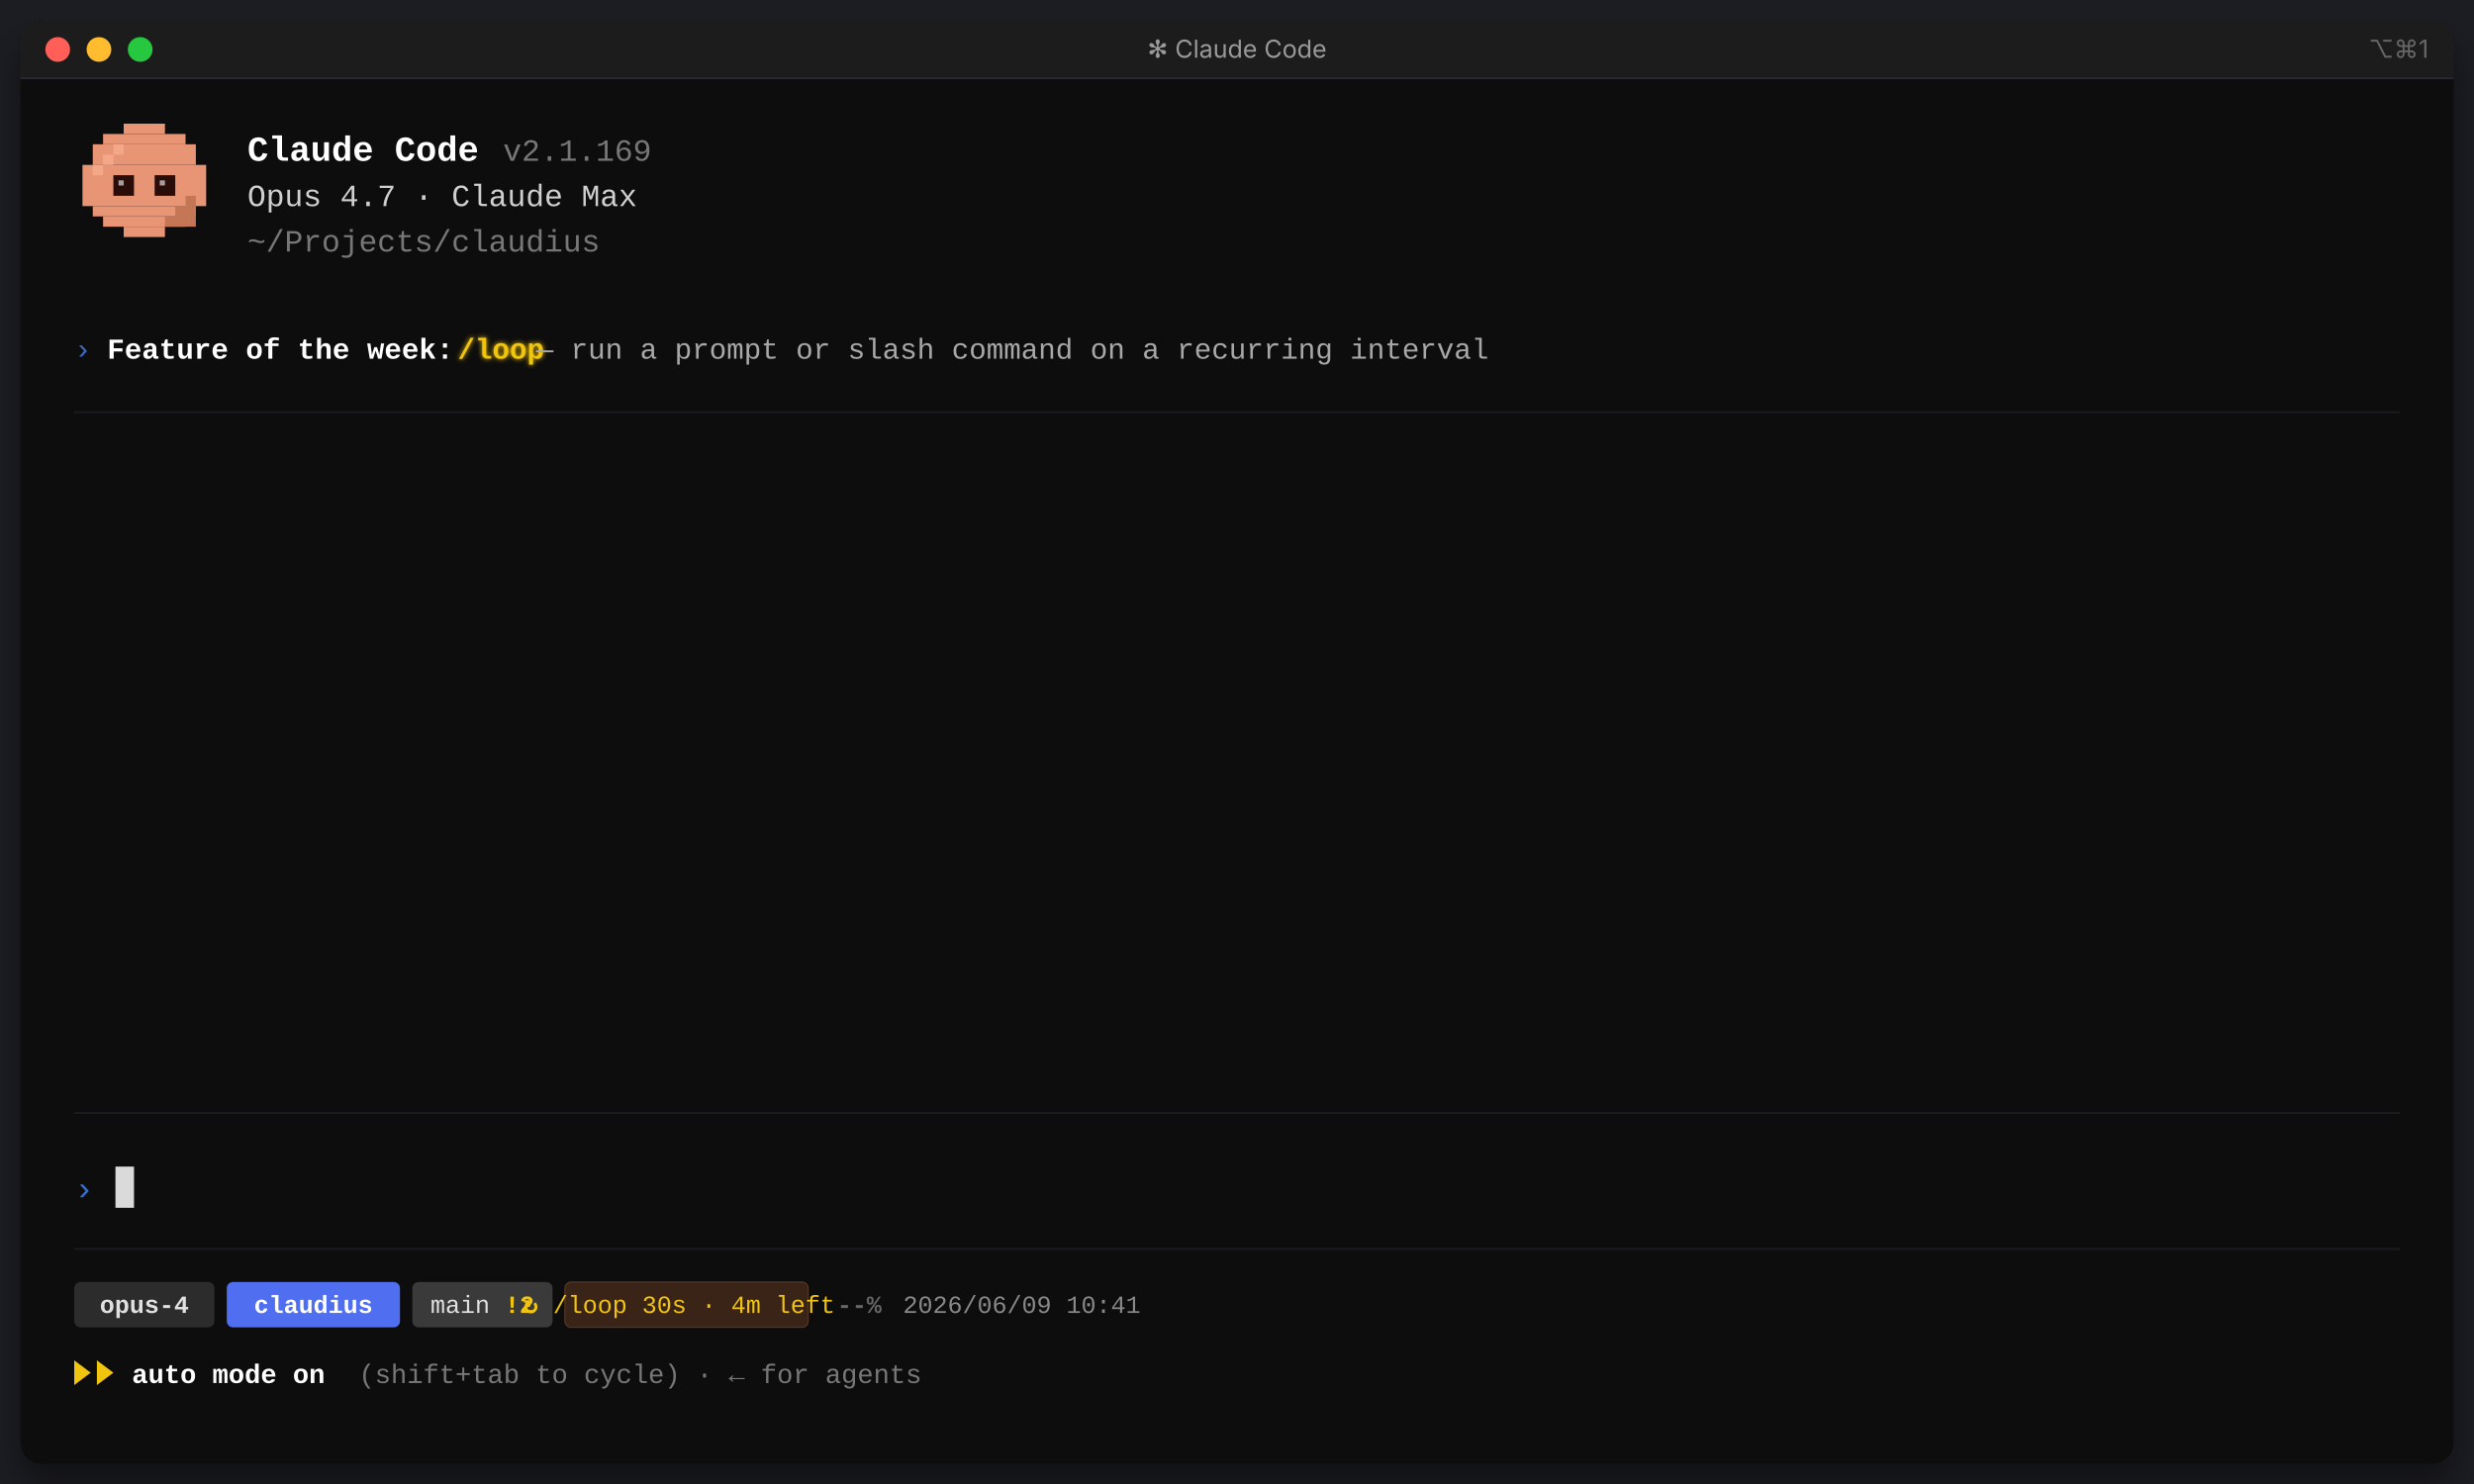
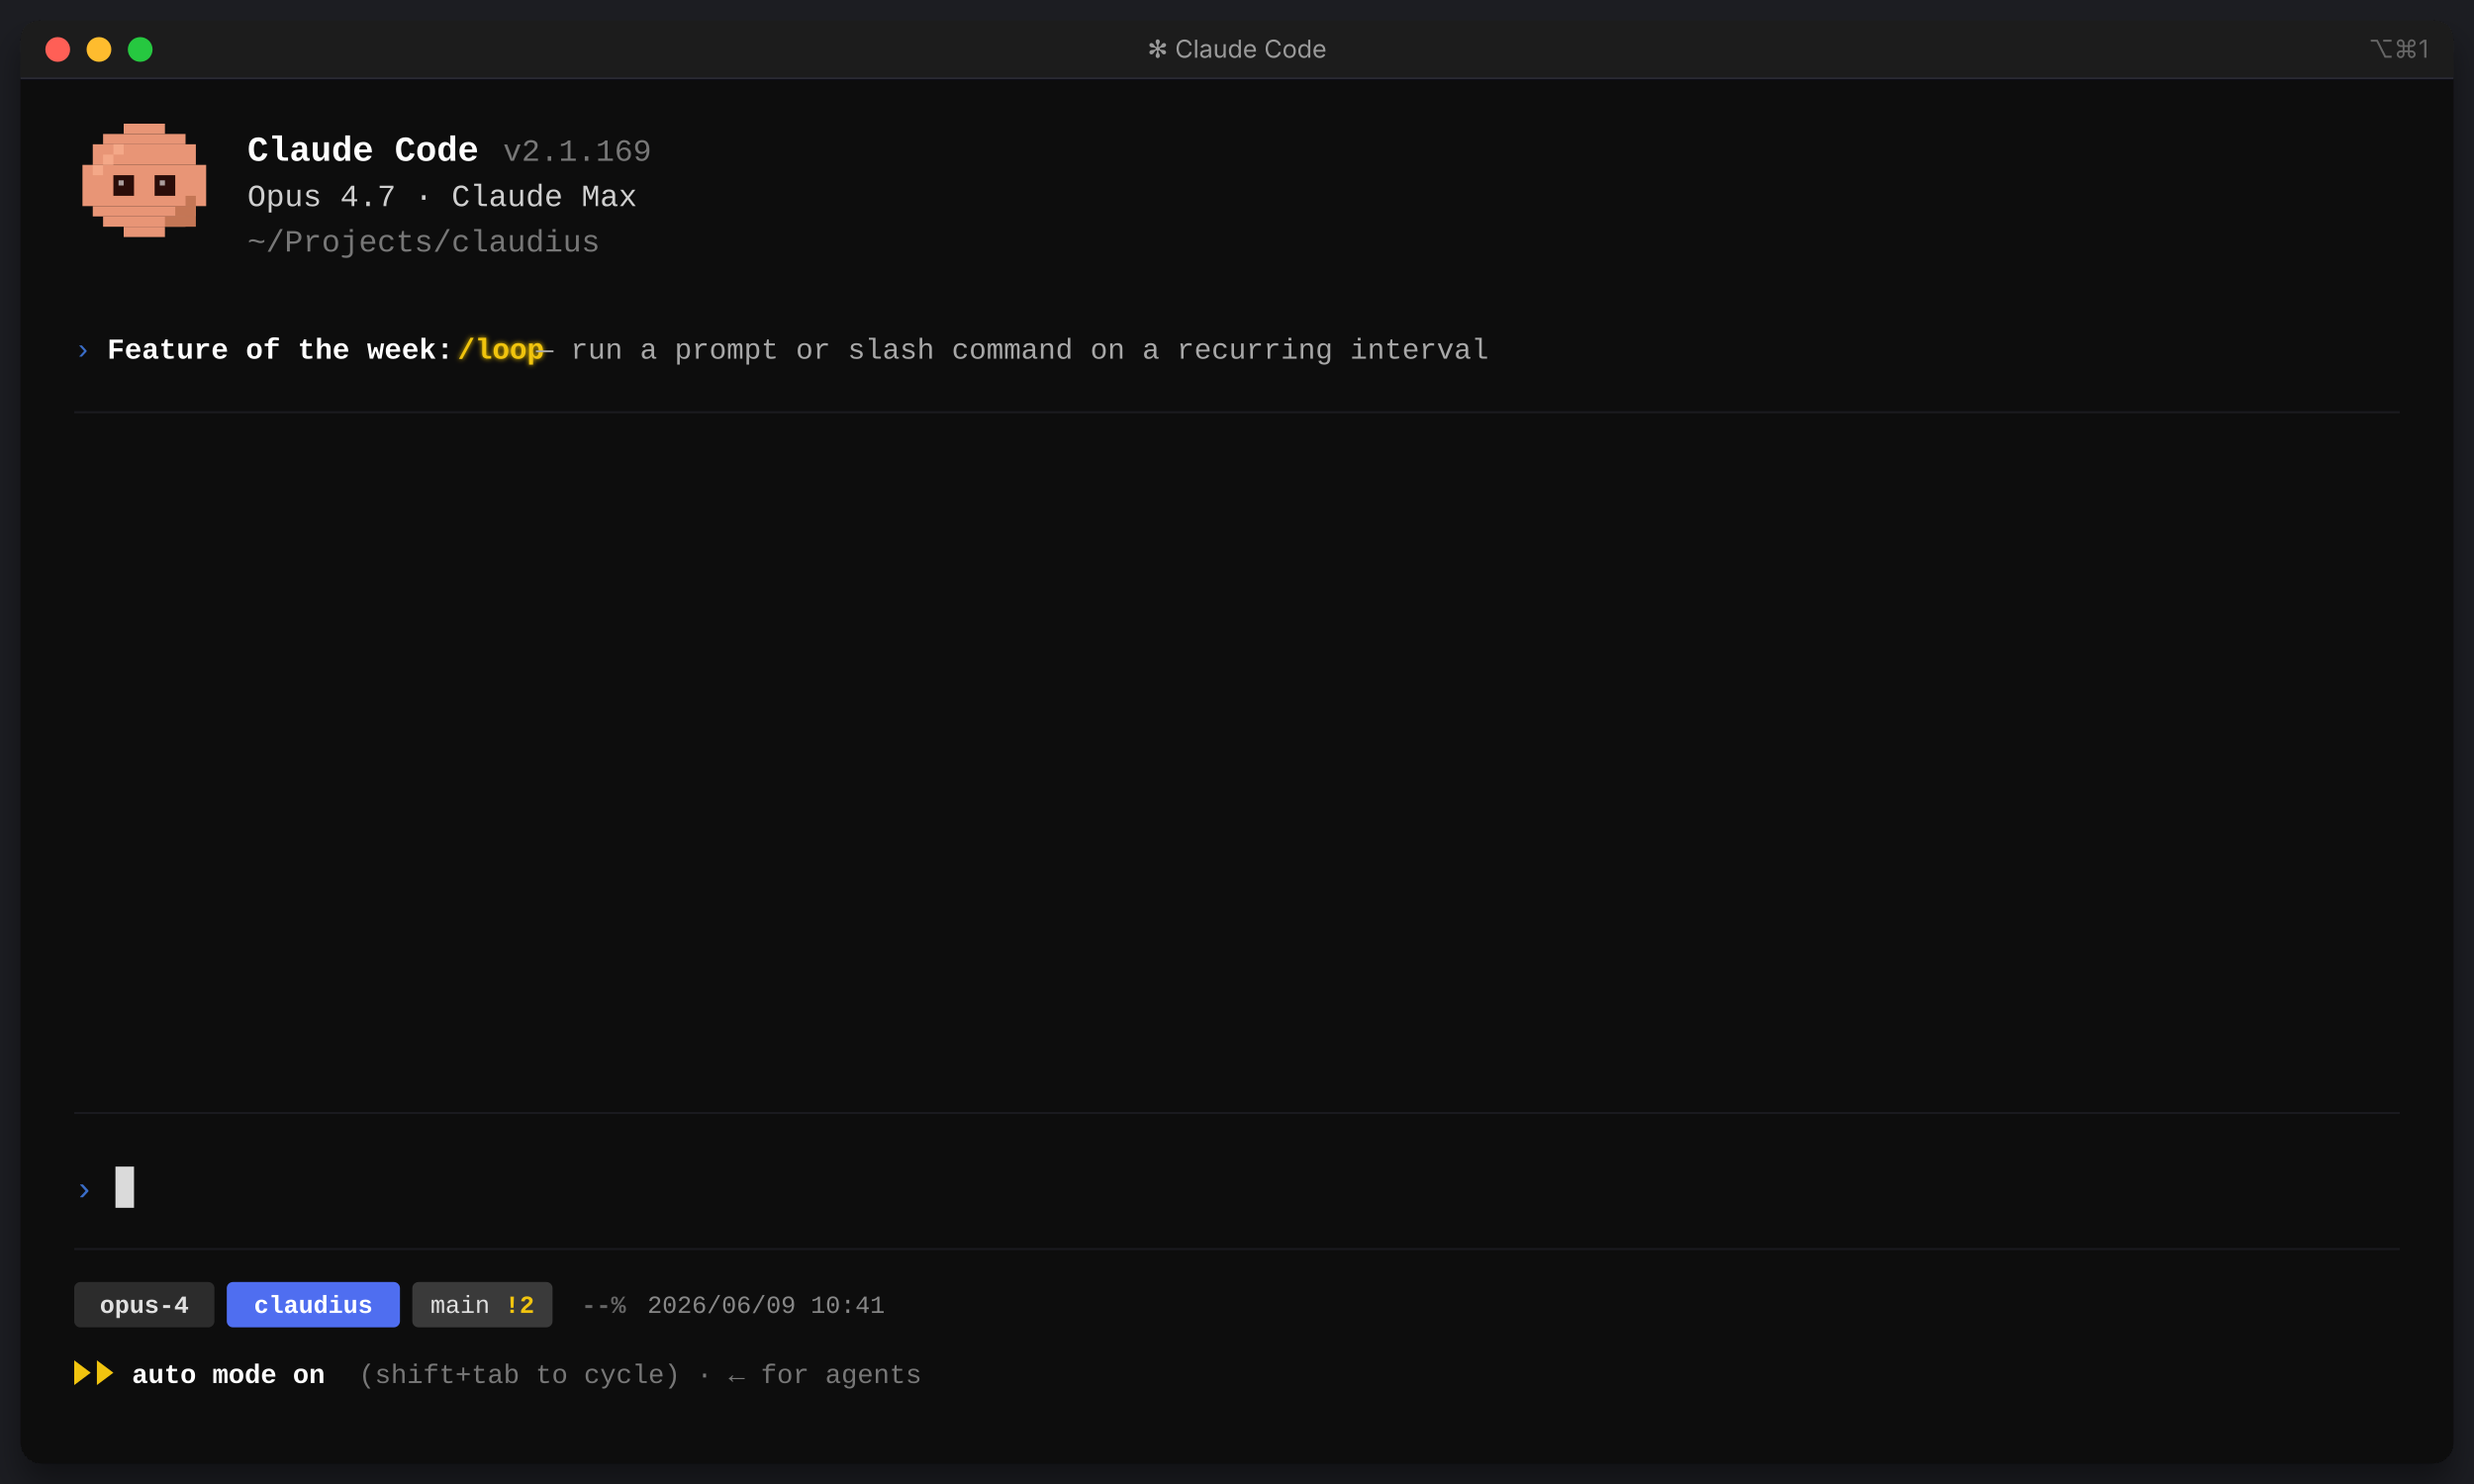
<svg xmlns="http://www.w3.org/2000/svg" viewBox="0 0 1200 720" width="1200" height="720" font-family="ui-monospace, 'SF Mono', Menlo, Monaco, 'Courier New', monospace">
  <defs>
    <filter id="glow" x="-50%" y="-50%" width="200%" height="200%">
      <feGaussianBlur stdDeviation="1.4" result="blur" />
      <feMerge>
        <feMergeNode in="blur" />
        <feMergeNode in="SourceGraphic" />
      </feMerge>
    </filter>
    <clipPath id="typingClip">
      <rect x="62" y="570" width="0" height="32">
        <animate attributeName="width" values="0;0;290;290;0;0" keyTimes="0;0.025;0.175;0.200;0.205;1" dur="20s" repeatCount="indefinite" />
      </rect>
    </clipPath>
    <filter id="winShadow" x="-5%" y="-5%" width="110%" height="115%">
      <feGaussianBlur in="SourceAlpha" stdDeviation="8" />
      <feOffset dx="0" dy="10" />
      <feComponentTransfer>
        <feFuncA type="linear" slope="0.4" />
      </feComponentTransfer>
      <feMerge>
        <feMergeNode />
        <feMergeNode in="SourceGraphic" />
      </feMerge>
    </filter>
  </defs>
  <rect width="1200" height="720" fill="#1c1d22" />
  <g filter="url(#winShadow)">
    <rect x="10" y="10" width="1180" height="700" rx="10" ry="10" fill="#0a0a0a" />
    <path d="M10 20 Q10 10 20 10 L1180 10 Q1190 10 1190 20 L1190 38 L10 38 Z" fill="#1c1c1c" />
    <line x1="10" y1="38" x2="1190" y2="38" stroke="#2a2a31" stroke-width="1" />
    <circle cx="28" cy="24" r="6" fill="#ff5f57" />
    <circle cx="48" cy="24" r="6" fill="#febc2e" />
    <circle cx="68" cy="24" r="6" fill="#28c840" />
    <text x="600" y="28" text-anchor="middle" font-size="12" fill="#9a9a9a" font-family="-apple-system, BlinkMacSystemFont, 'Segoe UI', system-ui, sans-serif">
      ✻ Claude Code
    </text>
    <text x="1178" y="28" text-anchor="end" font-size="12" fill="#666" font-family="-apple-system, BlinkMacSystemFont, 'Segoe UI', system-ui, sans-serif">
      ⌥⌘1
    </text>
  </g>
  <g transform="translate(40, 60)">
    <animateTransform attributeName="transform" type="translate" values="40,60; 40,56; 40,60; 40,64; 40,60" keyTimes="0;0.25;0.5;0.75;1" dur="4s" repeatCount="indefinite" />
    <g fill="#e89576">
      <rect x="20" y="0" width="20" height="5" />
      <rect x="10" y="5" width="40" height="5" />
      <rect x="5" y="10" width="50" height="10" />
      <rect x="0" y="20" width="60" height="20" />
      <rect x="5" y="40" width="50" height="5" />
      <rect x="10" y="45" width="40" height="5" />
      <rect x="20" y="50" width="20" height="5" />
    </g>
    <g fill="#f4a888">
      <rect x="15" y="10" width="5" height="5" />
      <rect x="10" y="15" width="5" height="5" />
      <rect x="5" y="20" width="5" height="5" />
    </g>
    <g fill="#c47655">
      <rect x="45" y="40" width="10" height="5" />
      <rect x="50" y="35" width="5" height="5" />
      <rect x="40" y="45" width="15" height="5" />
    </g>
    <g fill="#2a0d09">
      <rect x="15" y="25" width="10" height="10">
        <animate attributeName="height" values="10;10;10;1;10;10" keyTimes="0;0.7;0.92;0.95;0.98;1" dur="4s" repeatCount="indefinite" />
        <animate attributeName="y" values="25;25;25;29.5;25;25" keyTimes="0;0.7;0.92;0.95;0.98;1" dur="4s" repeatCount="indefinite" />
      </rect>
      <rect x="35" y="25" width="10" height="10">
        <animate attributeName="height" values="10;10;10;1;10;10" keyTimes="0;0.7;0.92;0.95;0.98;1" dur="4s" repeatCount="indefinite" />
        <animate attributeName="y" values="25;25;25;29.5;25;25" keyTimes="0;0.7;0.92;0.95;0.98;1" dur="4s" repeatCount="indefinite" />
      </rect>
    </g>
    <rect x="17.5" y="27.5" width="2.5" height="2.5" fill="#fff" opacity="0.6" />
    <rect x="37.5" y="27.5" width="2.5" height="2.5" fill="#fff" opacity="0.6" />
  </g>
  <g transform="translate(120, 60)">
    <text x="0" y="18" font-size="17" fill="#fff" font-weight="700">Claude Code</text>
    <text x="124" y="18" font-size="15" fill="#777">v2.1.169</text>
    <text x="0" y="40" font-size="15" fill="#cfcfcf">Opus 4.7 · Claude Max</text>
    <text x="0" y="62" font-size="15" fill="#777">~/Projects/claudius</text>
  </g>
  <g transform="translate(36, 174)">
    <text x="0" y="0" font-size="14" fill="#3a6dc8">›</text>
    <text x="16" y="0" font-size="14" fill="#fff" font-weight="700">Feature of the week:</text>
    <g filter="url(#glow)">
      <text x="186" y="0" font-size="14" fill="#f1c40f" font-weight="700">/loop
        <animate attributeName="opacity" values="0.78;1;0.78" dur="2.4s" repeatCount="indefinite" />
      </text>
    </g>
    <text x="224" y="0" font-size="14" fill="#a8a8a8">— run a prompt or slash command on a recurring interval</text>
  </g>
  <line x1="36" y1="200" x2="1164" y2="200" stroke="#1a1a1f" />
  <g transform="translate(36, 240)" opacity="0">
    <text x="0" y="0" font-size="14" fill="#3a6dc8">›</text>
    <text x="20" y="0" font-size="14" fill="#e7e7ea">lets add the queue to this process</text>
    <animate attributeName="opacity" values="0;0;1;1;0;0" keyTimes="0;0.200;0.205;0.875;0.950;1" dur="20s" repeatCount="indefinite" />
  </g>
  <text x="36" y="280" font-size="13" fill="#e7e7ea" opacity="0">On it. Spawning an agent to map how the worker pulls tasks before I wire in the queue.<animate attributeName="opacity" values="0;0;1;1;0;0" keyTimes="0;0.250;0.270;0.875;0.950;1" dur="20s" repeatCount="indefinite" />
  </text>
  <g opacity="0">
    <text x="36" y="312" font-size="13" fill="#fff" font-weight="500">Task</text>
    <text x="68" y="312" font-size="13" fill="#9a9a9a">(</text>
    <text x="76" y="312" font-size="13" fill="#d97757">general-purpose</text>
    <text x="190" y="312" font-size="13" fill="#9a9a9a">)</text>
    <text x="202" y="312" font-size="13" fill="#9a9a9a">— investigate worker pipeline</text>
    <animate attributeName="opacity" values="0;0;1;1;0;0" keyTimes="0;0.300;0.320;0.875;0.950;1" dur="20s" repeatCount="indefinite" />
  </g>
  <g opacity="0">
    <text x="56" y="334" font-size="13" fill="#5a5a63">⎿</text>
    <text x="76" y="334" font-size="13" fill="#7dd3fc">Running</text>
    <text x="126" y="334" font-size="13" fill="#7dd3fc">
      ·
      <animate attributeName="opacity" values="0.4;1;0.4" dur="1.2s" repeatCount="indefinite" />
    </text>
    <text x="134" y="334" font-size="13" fill="#7dd3fc">
      ·
      <animate attributeName="opacity" values="0.4;1;0.4" dur="1.2s" repeatCount="indefinite" begin="0.2s" />
    </text>
    <text x="142" y="334" font-size="13" fill="#7dd3fc">
      ·
      <animate attributeName="opacity" values="0.4;1;0.4" dur="1.2s" repeatCount="indefinite" begin="0.4s" />
    </text>
    <animate attributeName="opacity" values="0;0;1;1;0;0" keyTimes="0;0.300;0.320;0.500;0.520;1" dur="20s" repeatCount="indefinite" />
  </g>
  <g opacity="0">
    <text x="56" y="334" font-size="13" fill="#5a5a63">⎿</text>
    <text x="76" y="334" font-size="13" fill="#34d399">Done</text>
    <text x="112" y="334" font-size="13" fill="#5a5a63">· 4 tools · 12k tok · 8.2s</text>
    <animate attributeName="opacity" values="0;0;1;1;0;0" keyTimes="0;0.500;0.520;0.875;0.950;1" dur="20s" repeatCount="indefinite" />
  </g>
  <text x="36" y="368" font-size="13" fill="#9a9a9a" opacity="0">Worker hits the DB one row at a time. Wiring a bounded queue with backpressure.<animate attributeName="opacity" values="0;0;1;1;0;0" keyTimes="0;0.550;0.570;0.875;0.950;1" dur="20s" repeatCount="indefinite" />
  </text>
  <g opacity="0">
    <text x="36" y="398" font-size="13" fill="#fff" font-weight="500">Read</text>
    <text x="72" y="398" font-size="13" fill="#9a9a9a">(</text>
    <text x="80" y="398" font-size="13" fill="#cfcfcf">lib/server/worker.ts</text>
    <text x="236" y="398" font-size="13" fill="#9a9a9a">)</text>
    <animate attributeName="opacity" values="0;0;1;1;0;0" keyTimes="0;0.625;0.645;0.875;0.950;1" dur="20s" repeatCount="indefinite" />
  </g>
  <g opacity="0">
    <text x="36" y="422" font-size="13" fill="#fff" font-weight="500">Write</text>
    <text x="76" y="422" font-size="13" fill="#9a9a9a">(</text>
    <text x="84" y="422" font-size="13" fill="#cfcfcf">lib/server/queue.ts</text>
    <text x="232" y="422" font-size="13" fill="#9a9a9a">)</text>
    <animate attributeName="opacity" values="0;0;1;1;0;0" keyTimes="0;0.705;0.725;0.875;0.950;1" dur="20s" repeatCount="indefinite" />
  </g>
  <text x="36" y="458" font-size="13" fill="#e7e7ea" opacity="0">Done. Queue drains with <tspan fill="#cfcfcf">concurrency=4</tspan>; <tspan fill="#cfcfcf">SIGTERM</tspan> flushes in-flight tasks.<animate attributeName="opacity" values="0;0;1;1;0;0" keyTimes="0;0.775;0.795;0.875;0.950;1" dur="20s" repeatCount="indefinite" />
  </text>
  <line x1="36" y1="540" x2="1164" y2="540" stroke="#1a1a1f" />
  <text x="36" y="582" font-size="16" fill="#3a6dc8">›</text>
  <rect x="56" y="566" width="9" height="20" fill="#dadada">
    <animate attributeName="opacity" values="1;1;0;0" keyTimes="0;0.5;0.5;1" dur="0.95s" repeatCount="indefinite" />
    <animate attributeName="x" values="56;56;350;350;56;56" keyTimes="0;0.025;0.175;0.200;0.205;1" dur="20s" repeatCount="indefinite" />
  </rect>
  <g clip-path="url(#typingClip)">
    <text x="68" y="582" font-size="14" fill="#e8e8e8">lets add the queue to this process</text>
  </g>
  <line x1="36" y1="606" x2="1164" y2="606" stroke="#1a1a1f" />
  <g transform="translate(36, 622)">
    <rect x="0" y="0" width="68" height="22" rx="3" fill="#2c2c2c" />
    <text x="34" y="15" text-anchor="middle" font-size="12" fill="#e0e0e0" font-weight="700">opus-4</text>
    <rect x="74" y="0" width="84" height="22" rx="3" fill="#4f6ef0" />
    <text x="116" y="15" text-anchor="middle" font-size="12" fill="#fff" font-weight="700">claudius</text>
    <rect x="164" y="0" width="68" height="22" rx="3" fill="#3a3a3a" />
    <text x="198" y="15" text-anchor="middle" font-size="12" fill="#e0e0e0">main <tspan fill="#f1c40f" font-weight="700">!2</tspan>
    </text>
-     <rect x="238" y="0" width="118" height="22" rx="3" fill="#3a2418" stroke="#5a3a28" stroke-width="0.5" />
-     <text x="297" y="15" text-anchor="middle" font-size="12" fill="#f1c40f">
-       <tspan font-weight="700">↻</tspan> /loop 30s · 4m left
-       <animate attributeName="opacity" values="0.8;1;0.8" dur="2.4s" repeatCount="indefinite" />
-     </text>
-     <text x="370" y="15" font-size="12" fill="#666" font-weight="700">--%</text>
-     <text x="402" y="15" font-size="12" fill="#888">2026/06/09 10:41</text>
+     <text x="246" y="15" font-size="12" fill="#666" font-weight="700">--%</text>
+     <text x="278" y="15" font-size="12" fill="#888">2026/06/09 10:41</text>
  </g>
  <g transform="translate(36, 660)">
    <g fill="#f1c40f">
      <path d="M0 0 L8 6 L0 12 Z">
        <animate attributeName="opacity" values="0.45;1;0.45" dur="1.4s" repeatCount="indefinite" />
      </path>
      <path d="M11 0 L19 6 L11 12 Z">
        <animate attributeName="opacity" values="1;0.45;1" dur="1.4s" repeatCount="indefinite" />
      </path>
    </g>
    <text x="28" y="11" font-size="13" fill="#fff" font-weight="700">auto mode on</text>
    <text x="138" y="11" font-size="13" fill="#777">(shift+tab to cycle) · ← for agents</text>
  </g>
</svg>
